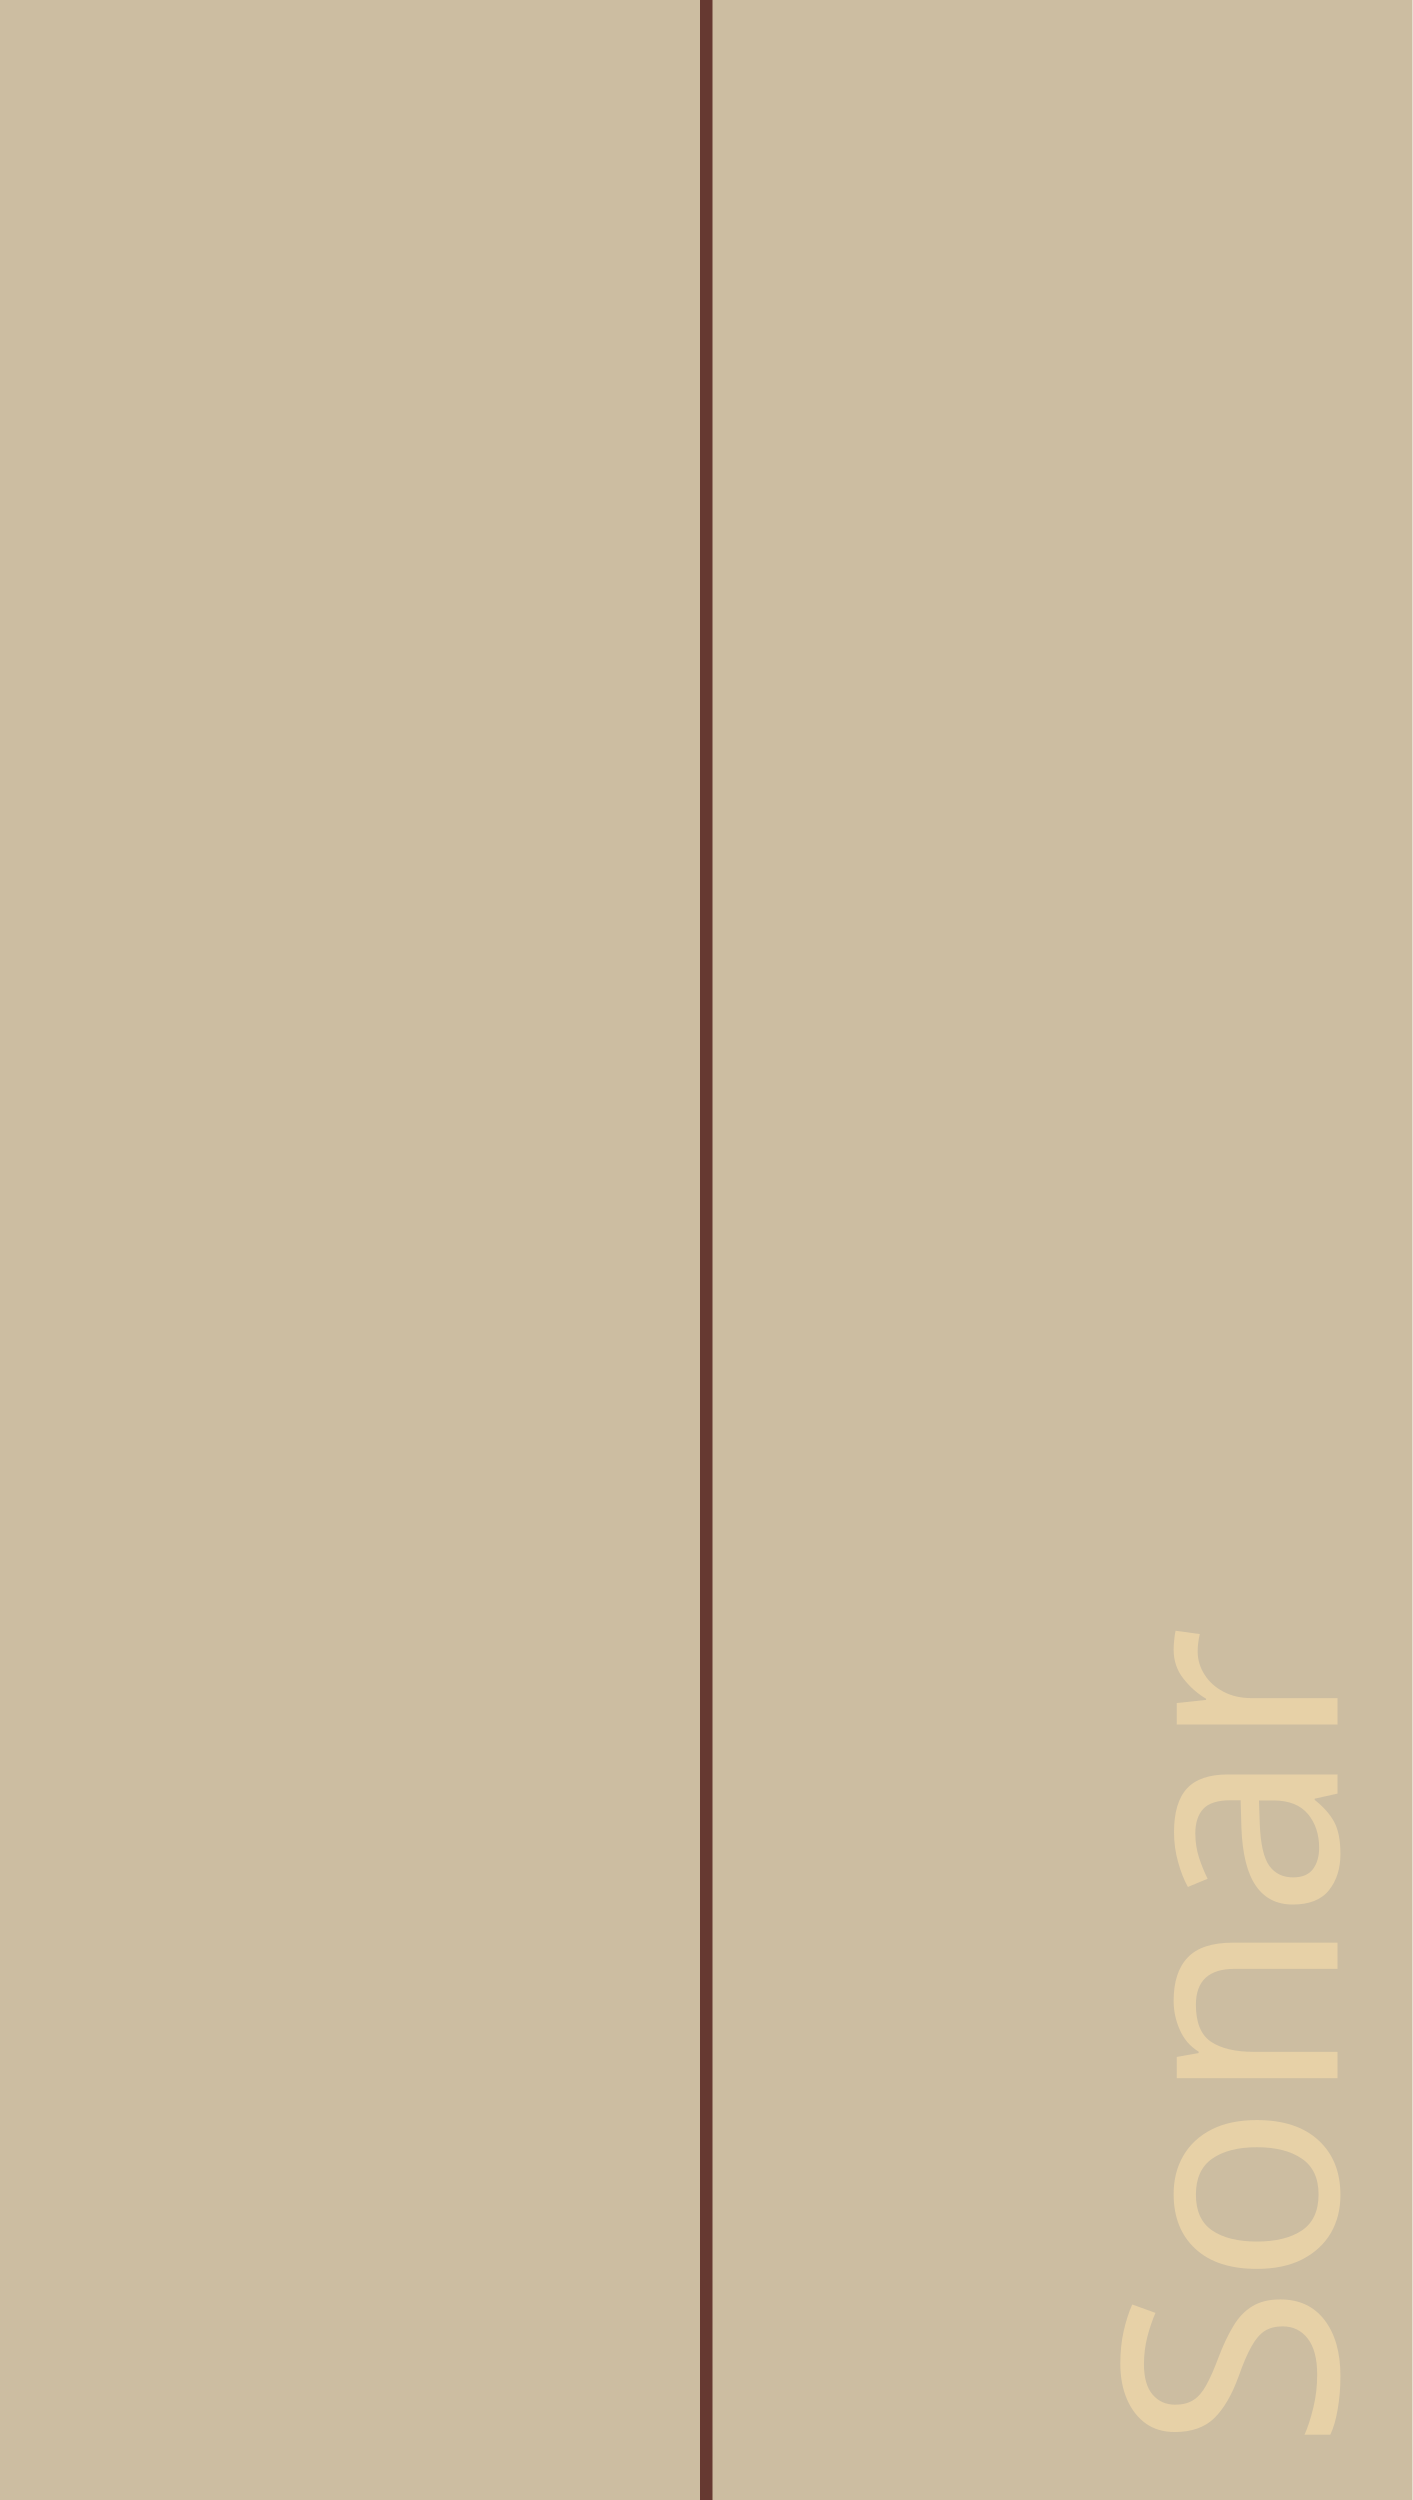
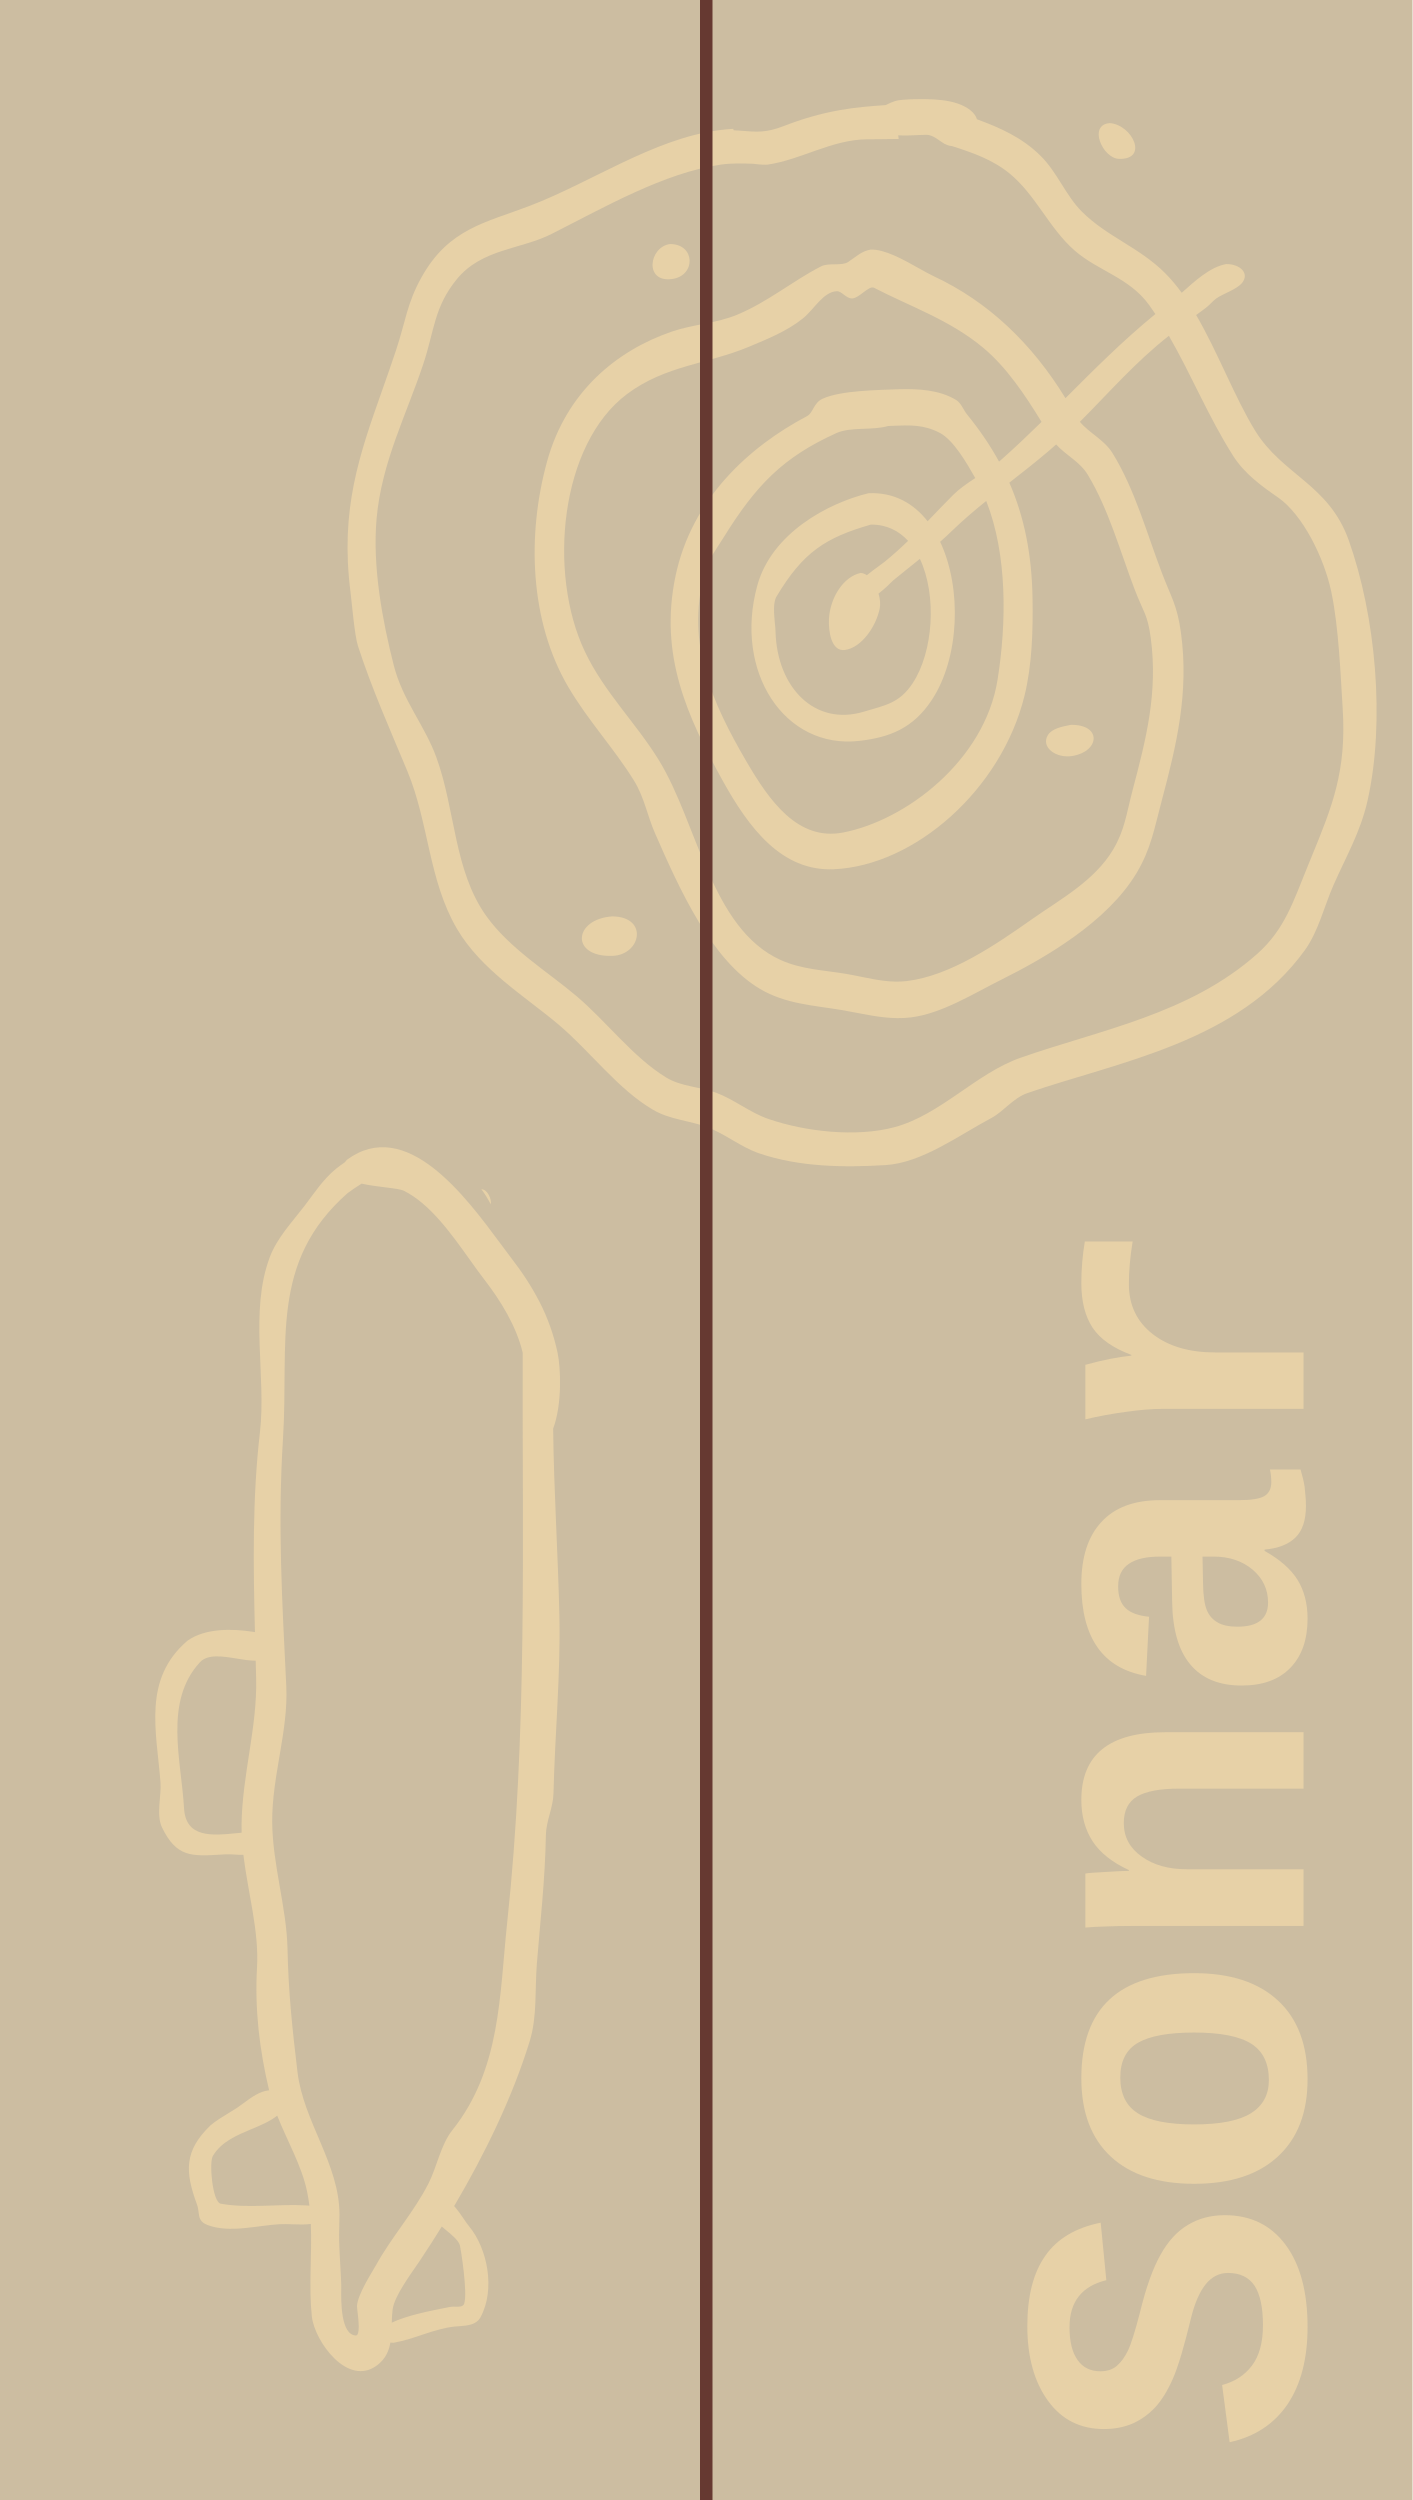
- <svg xmlns="http://www.w3.org/2000/svg" width="113" height="200" viewBox="0 0 113 200">
-   <g>
-     <rect x="0" y="0" width="113" height="200" fill="#ccbda1" />
+ <svg xmlns="http://www.w3.org/2000/svg" data-vector95-version="1.4.2" data-vector95-format="4" width="113" height="200" viewBox="0 0 113 200">
+   <g id="layer-99b204c9-a991-4278-a01d-56897720f683" data-name="background" data-locked="false">
+     <rect x="0" y="0" width="113" height="200" fill="#ccbda1" stroke="none" stroke-width="0" />
  </g>
-   <g>
-     <text x="-196" y="107" transform="rotate(-90)" font-family="sans-serif" font-size="24" fill="#e7d1a7">Sonar</text>
+   <g id="layer-2515a832-ca02-4ccd-90a3-672ad5ada292" data-name="logo" data-locked="false">
+     <path id="path-cbd098b2-fd6a-4be2-9292-8827dc7a7c98" transform="translate(17.74011 -0.3389831)   matrix(0.8505125 0 0 0.644023 3.086664 -12.23254)" d="M67.407 34.338C69.549 35.381 71.647 36.579 73.421 38.915C74.959 40.941 75.777 43.841 77.285 45.824C79.633 48.913 82.652 50.227 85.084 53.423C85.648 54.164 86.172 54.993 86.666 55.888C87.861 54.488 89.327 52.672 90.851 52.324C92.111 52.304 93.092 53.441 92.34 54.667C91.849 55.468 90.544 56.007 89.933 56.58C89.596 56.895 89.362 57.306 89.047 57.642C88.72 57.993 88.367 58.318 88.021 58.65C90.077 63.3 91.644 68.873 93.567 73.007C96.138 78.535 100.492 79.659 102.37 86.613C104.909 96.014 105.828 109.08 104.145 118.975C103.479 122.889 102.123 125.922 100.956 129.425C100.05 132.143 99.527 135.217 98.232 137.579C91.956 149.03 80.713 151.401 72.148 155.304C70.815 155.912 69.913 157.591 68.755 158.404C65.683 160.56 62.227 163.976 58.788 164.249C54.889 164.558 50.7 164.494 46.912 162.785C45.201 162.012 43.727 160.376 42.035 159.532C40.376 158.705 38.559 158.618 36.974 157.404C33.653 154.86 31.024 150.102 28.038 146.778C24.88 143.261 20.761 139.996 18.495 134.894C15.822 128.873 15.852 121.725 13.83 115.312C12.195 110.129 10.504 105.139 9.182 99.76C8.862 98.46 8.586 94.154 8.477 93.018C7.497 82.806 9.301 76.067 11.464 67.989C11.89 66.396 12.331 64.75 12.766 63.016C13.679 59.386 13.789 57.193 15.182 53.915C17.723 47.932 21.164 47.189 25.282 45.119C31.145 42.171 36.924 36.796 43.095 35.701C43.556 35.62 44.017 35.562 44.478 35.522C44.492 35.584 44.508 35.647 44.524 35.709C44.687 35.71 44.839 35.723 44.965 35.736C45.028 35.743 45.089 35.75 45.15 35.756C46.733 35.927 47.577 36.018 49.206 35.191C51.013 34.273 52.602 33.652 54.508 33.2C55.931 32.862 57.376 32.704 58.818 32.576C59.133 32.356 59.446 32.187 59.687 32.085C60.167 31.882 60.676 31.918 61.171 31.852C61.241 31.85 61.312 31.849 61.385 31.847C63.011 31.81 65.389 31.757 66.776 33.203C67.117 33.559 67.317 33.946 67.407 34.338ZM83.6 57.408C81.742 54.003 78.807 53.187 76.602 50.65C74.194 47.882 72.926 43.702 70.452 41.047C68.842 39.32 66.96 38.471 65.063 37.67C64.796 37.642 64.567 37.528 64.355 37.377C64.337 37.38 64.318 37.382 64.3 37.384C64.303 37.37 64.306 37.357 64.309 37.343C64.154 37.227 64.008 37.091 63.862 36.957C63.498 36.621 63.139 36.289 62.656 36.265C62.528 36.259 62.294 36.274 61.997 36.293C61.455 36.328 60.702 36.376 59.999 36.334C60.01 36.482 60.025 36.632 60.043 36.782C59.422 36.801 58.8 36.806 58.155 36.812C57.796 36.815 57.429 36.818 57.053 36.823C53.74 36.873 50.904 39.342 47.722 39.969C47.556 40.001 47.027 39.979 46.373 39.866C45.348 39.815 44.321 39.779 43.307 39.97C38.002 40.972 32.344 45.279 27.402 48.576C24.468 50.533 20.844 50.408 18.495 54.179C16.346 57.632 16.375 60.571 15.337 64.702C13.739 71.061 11.412 76.923 10.937 83.917C10.532 89.872 11.471 96.565 12.558 102.203C13.384 106.491 15.457 109.621 16.553 113.581C18.354 120.09 18.192 127.651 21.252 133.304C23.442 137.349 26.986 140.182 29.73 143.246C32.569 146.417 35.044 150.839 38.165 153.359C39.608 154.524 41.349 154.5 42.883 155.263C44.578 156.105 46.052 157.721 47.761 158.503C51.275 160.112 56.077 160.802 59.636 159.542C63.99 158 67.327 152.848 71.512 150.91C78.99 147.448 87.383 145.518 93.779 137.996C96.369 134.95 97.155 131.513 98.533 127.065C98.645 126.705 98.755 126.351 98.863 126.002C100.813 119.733 102.187 115.316 101.806 107.514C101.604 103.377 101.447 97.472 100.733 93.018C100.06 88.825 98.057 83.424 95.687 81.274C94.198 79.923 92.569 78.358 91.512 76.163C89.202 71.368 87.578 66.081 85.458 61.236C82.345 64.449 79.823 68.299 77.087 71.918C77.993 73.351 79.37 74.126 80.164 75.824C82.251 80.288 83.353 85.659 84.794 90.656C85.709 93.827 86.235 94.687 86.589 98.072C87.374 105.565 86.169 112.105 84.788 118.973C84.071 122.54 83.766 124.979 82.425 127.952C79.693 134.002 73.885 138.463 69.691 141.221C67.083 142.936 64.105 145.422 61.218 145.898C59.462 146.187 57.794 145.763 56.089 145.33C55.611 145.209 55.13 145.086 54.644 144.979C52.049 144.406 49.401 144.237 47.01 142.37C42.394 138.768 39.412 129.92 37.121 123.018C36.404 120.857 36.109 118.524 35.134 116.458C33.213 112.387 30.794 108.977 28.948 104.814C25.353 96.708 25.05 86.044 26.973 76.835C28.775 68.207 33.5 63.056 38.739 60.696C40.768 59.781 42.889 59.706 44.889 58.593C47.809 56.97 49.957 54.511 52.735 52.613C53.467 52.114 54.677 52.596 55.28 52.072C56.101 51.358 56.521 50.737 57.401 50.526C58.709 50.448 60.498 51.774 61.944 52.847C62.467 53.234 62.944 53.589 63.339 53.832C68.451 56.984 72.566 62.158 75.731 68.981C78.442 65.401 81.136 61.821 84.189 58.53C83.998 58.152 83.801 57.777 83.6 57.408ZM73.482 71.929C71.917 68.541 70.164 65.112 68.004 62.728C64.871 59.27 61.181 57.63 57.716 55.261C57.46 55.105 57.086 55.478 56.694 55.868C56.355 56.206 56.004 56.556 55.704 56.589C55.391 56.623 55.128 56.362 54.878 56.113C54.657 55.893 54.447 55.683 54.22 55.696C52.946 55.765 52.097 57.94 51.039 59.069C49.54 60.666 47.641 61.666 45.949 62.6C42.038 64.759 38.117 64.891 34.498 68.462C28.185 74.689 27.021 90.68 30.517 100.432C32.331 105.493 35.303 109.266 37.471 113.916C41.149 121.804 42.378 134.826 48.918 138.758C50.887 139.942 53.005 140.032 55.068 140.488C55.546 140.593 56.022 140.722 56.499 140.851C57.921 141.235 59.344 141.618 60.794 141.389C64.917 140.737 69.168 136.879 72.67 133.62C75.167 131.295 78.478 128.936 80.22 125.04C81.318 122.585 81.448 120.665 82.056 117.624C83.298 111.404 84.448 105.579 83.751 98.747C83.447 95.766 83.084 95.669 82.223 92.679C80.844 87.889 79.801 82.827 77.844 78.521C77.09 76.861 75.798 76.108 74.855 74.728C74.638 74.986 74.418 75.241 74.195 75.492C72.991 76.855 71.721 78.164 70.452 79.475C71.839 83.681 72.567 88.329 72.634 93.83C72.683 97.828 72.595 102.109 71.874 105.966C69.693 117.637 61.545 127.047 53.959 127.496C49.028 127.787 45.949 122.37 43.457 116.416C40.149 108.511 37.506 100.908 39.043 91.133C40.565 81.45 46.011 74.984 51.414 71.219C52.028 70.791 52.009 69.581 52.899 69.043C54.594 68.016 58.089 67.973 60.109 67.868C61.852 67.812 63.873 67.924 65.465 69.222C65.915 69.589 66.148 70.469 66.471 70.995C67.641 72.895 68.645 74.832 69.482 76.859C69.575 76.759 69.665 76.658 69.753 76.555C71.04 75.045 72.273 73.495 73.482 71.929ZM65.154 81.017C65.735 80.249 66.481 79.57 67.248 78.905C66.45 77.045 65.202 74.191 63.926 73.301C62.419 72.249 61.085 72.324 59.472 72.415C59.333 72.422 59.192 72.43 59.049 72.438C57.534 73.024 55.535 72.507 54.171 73.325C49.159 76.332 46.637 79.742 43.513 86.414C42.798 87.941 42.121 88.997 41.762 90.796C39.995 99.648 42.575 106.959 45.689 114.034C47.896 119.049 50.568 124.01 54.807 122.936C60.687 121.448 68.132 114.031 69.346 103.943C70.188 96.949 70.287 88.464 68.277 81.747C67.153 82.948 66.059 84.179 65.042 85.48C64.68 85.943 64.314 86.388 63.943 86.821C66.017 92.631 65.764 101.276 63.149 106.489C61.389 109.998 59.198 111.112 56.363 111.549C49.273 112.64 44.528 102.914 46.742 92.263C48.097 85.745 53.399 82.008 57.211 80.787C59.579 80.648 61.431 82.029 62.765 84.268C63.57 83.169 64.36 82.067 65.154 81.017ZM60.93 86.705C60.049 85.436 58.886 84.665 57.423 84.686C53.174 86.306 51.062 88.074 48.556 93.612C48.212 94.372 48.317 95.817 48.401 96.971C48.429 97.356 48.455 97.71 48.46 97.994C48.6 104.891 52.135 109.783 56.787 107.918C58.779 107.119 60.103 106.898 61.354 104.399C63.311 100.491 63.652 93.462 62.039 88.939C61.21 89.828 60.363 90.709 59.505 91.642C59.5 91.647 59.482 91.671 59.453 91.71C59.291 91.927 58.769 92.626 58.15 93.253C58.293 93.898 58.342 94.56 58.26 95.098C57.913 97.393 56.519 99.992 54.983 100.26C53.701 100.484 53.432 97.94 53.484 96.447C53.574 93.83 54.816 91.164 56.467 90.69C56.669 90.705 56.864 90.807 57.048 90.972C57.447 90.542 57.861 90.145 58.195 89.823C58.413 89.614 58.597 89.437 58.721 89.305C59.484 88.491 60.217 87.613 60.93 86.705Z" fill="#e7d1a7" stroke="none" stroke-width="0" opacity="1" fill-rule="nonzero" fill-opacity="1" />
+     <path id="path-b7207131-dd65-4c70-b3bd-e2031e56092b" transform="translate(17.74011 -0.3389831)   matrix(0.8505125 0 0 0.644023 3.086664 -12.23254)" d="M38.755 54.174C36.07 54.687 36.547 50.179 38.542 49.833C40.931 49.841 40.98 53.749 38.755 54.174Z" fill="#e7d1a7" stroke="none" stroke-width="0" opacity="1" fill-rule="nonzero" fill-opacity="1" />
+     <path id="path-adde3f95-19e3-4d04-8ea2-5388bbfd830f" transform="translate(17.74011 -0.3389831)   matrix(0.8505125 0 0 0.644023 3.086664 -12.23254)" d="M74.072 110.845C74.456 110.008 75.422 109.777 76.217 109.565C79.132 109.469 79.002 112.799 76.429 113.417C74.856 113.795 73.389 112.335 74.072 110.845Z" fill="#e7d1a7" stroke="none" stroke-width="0" opacity="1" fill-rule="nonzero" fill-opacity="1" />
+     <path id="path-7c19c43e-463a-40d5-a497-8af9d80a884b" transform="translate(17.74011 -0.3389831)   matrix(0.8505125 0 0 0.644023 3.086664 -12.23254)" d="M80.761 39.253C79.226 39.188 77.824 35.005 79.911 34.812C82.032 35.04 83.587 39.371 80.761 39.253Z" fill="#e7d1a7" stroke="none" stroke-width="0" opacity="1" fill-rule="nonzero" fill-opacity="1" />
+     <path id="path-20e00d84-de85-4e7e-9482-5ba35dbe0360" transform="translate(17.74011 -0.3389831)   matrix(0.8505125 0 0 0.644023 3.086664 -12.23254)" d="M33.109 138.259C29.139 138.424 29.439 133.693 33.109 133.352C36.55 133.409 35.806 138.147 33.109 138.259Z" fill="#e7d1a7" stroke="none" stroke-width="0" opacity="1" fill-rule="nonzero" fill-opacity="1" />
+     <path id="path-7cf90be4-1d6b-42d5-b005-41ca3b5dfe4f" transform="translate(-89.86176 48.12799) rotate(-36.26368)  matrix(1 0 0 1 8.268349 -4.340883)" d="M59.971 112.149C59.535 112.114 59.094 112.099 58.635 112.097C50.289 112.835 47.786 118.947 42.852 124.855C38.394 130.193 35.057 135.368 31.329 141.005C29.364 143.976 26.144 146.125 23.998 149.093C22.01 151.841 20.862 155.327 18.98 158.005C16.972 160.863 15.502 163.399 13.798 166.417C11.822 169.916 12.157 174.323 9.76 177.602C9.343 178.172 8.889 178.716 8.485 179.296C7.826 180.243 7.223 181.229 6.573 182.182C6.532 182.242 6.463 182.333 6.376 182.45C5.748 183.285 4.156 185.403 5.085 186.173C5.376 186.414 6.039 185.235 6.367 184.652C6.452 184.502 6.514 184.391 6.542 184.355C7.111 183.616 9.167 182.85 9.76 182.577C12.11 181.496 14.673 180.971 16.985 179.802C18.283 179.146 19.615 177.882 21.023 177.501C27.061 175.868 30.457 171.018 34.41 166.686C44.639 155.479 53.305 142.953 62.363 130.673C63.219 128.649 63.398 126.24 63.348 124.165C63.332 123.535 63.341 122.85 63.351 122.137C63.351 122.137 63.351 122.137 63.351 122.137C63.385 119.584 63.424 116.67 62.355 114.603C62.235 114.37 61.814 113.972 61.316 113.503C60.876 113.087 60.375 112.614 59.971 112.149ZM59.895 109.98C59.972 109.956 60.057 109.934 60.149 109.915C66.04 109.902 66.071 117.906 66.089 122.559C66.091 123.069 66.093 123.538 66.102 123.953C66.136 125.452 66.079 126.757 65.85 128.203C65.624 129.63 65.204 131.008 64.612 132.325C64.12 133.42 62.501 135.856 60.734 137.015C57.819 141.081 55.129 145.316 52.26 149.411C49.593 153.217 46.306 156.906 43.499 160.555C42.792 161.474 41.719 161.983 41.028 162.893C38.91 165.682 36.648 168.117 34.366 170.755C33.021 172.309 31.902 174.182 30.221 175.43C26.464 178.221 22.015 180.569 17.558 182.481C17.601 182.915 17.585 183.384 17.57 183.785C17.561 184.053 17.552 184.29 17.564 184.467C17.709 186.807 16.274 189.824 14.001 190.897C13.357 191.201 12.73 190.804 12.183 190.458C12.077 190.391 11.975 190.326 11.876 190.268C10.438 189.432 8.691 189.183 7.201 188.439C7.147 188.412 7.07 188.351 6.988 188.267C6.49 188.742 5.901 189.085 5.085 189.104C2.111 189.172 2.152 184.603 3.155 182.868C4.371 180.767 6.096 178.893 7.465 176.854C7.052 176.623 6.664 176.317 6.284 176.017C6.001 175.793 5.722 175.573 5.439 175.388C3.915 174.397 1.804 173.625 0.764 172.047C0.392 171.482 0.57 171.164 0.783 170.782C0.878 170.613 0.979 170.432 1.043 170.212C1.827 167.487 2.765 166.141 5.651 165.745C6.232 165.706 6.798 165.756 7.368 165.806C7.644 165.83 7.921 165.855 8.201 165.869C8.402 165.879 8.622 165.878 8.852 165.877C9.605 165.873 10.465 165.868 11.1 166.257C12.407 163.164 14 160.347 16.135 157.759C18.005 155.493 19.086 152.502 20.584 149.848C20.394 149.724 20.219 149.576 20.041 149.426C19.853 149.268 19.663 149.107 19.45 148.969C19.359 148.91 19.27 148.853 19.183 148.797C17.161 147.494 16.153 146.844 16.63 144.237C16.833 143.133 18.112 142.148 18.661 141.262C20.846 137.739 22.384 133.757 27.1 133.393C28.856 133.41 30.597 134.746 31.775 135.937C31.805 135.968 31.836 136 31.867 136.034C34.912 131.654 38.032 127.269 41.635 123.39C44.718 120.071 46.658 115.108 50.56 112.553C51.956 111.64 53.677 111.34 55.235 110.884C56.546 110.5 57.628 110.062 59.06 109.977C59.34 109.969 59.618 109.97 59.895 109.98ZM67.324 119.593C67.399 119.114 67.437 118.641 67.43 118.18C67.819 118.45 67.637 119.322 67.324 119.593ZM21.518 148.339C21.642 148.158 21.77 147.98 21.902 147.805C24.279 144.653 27.52 142.279 29.735 139.102C30.012 138.705 30.289 138.307 30.565 137.909C30.199 137.649 29.827 137.269 29.447 136.882C28.638 136.057 27.794 135.195 26.887 135.373C22.685 136.198 21.044 140.835 18.967 144.025C17.648 146.049 19.47 147.127 21.197 148.149C21.305 148.213 21.412 148.276 21.518 148.339ZM7.989 175.392C7.997 175.398 8.007 175.406 8.018 175.416C8.066 175.455 8.145 175.52 8.241 175.602C8.429 175.268 8.603 174.928 8.761 174.58C9.636 172.656 9.872 170.389 10.424 168.272C9.707 168.307 8.934 168.121 8.138 167.928C6.891 167.627 5.591 167.313 4.376 167.824C3.786 168.072 2.16 170.794 2.609 171.274C4.083 172.85 6.318 174.008 7.989 175.392ZM12.029 188.562C12.213 188.647 12.376 188.724 12.513 188.786C12.63 188.839 12.75 188.932 12.87 189.025C13.115 189.213 13.36 189.402 13.576 189.258C14.319 188.761 15.968 185.535 16.058 185.317C16.22 184.93 16.061 184.296 15.893 183.63C15.859 183.493 15.824 183.354 15.792 183.216C14.766 183.631 13.744 184.022 12.735 184.39C11.657 184.783 9.475 185.426 8.698 186.237C8.457 186.488 8.236 186.767 8.018 187.048C9.332 187.3 10.999 188.08 12.029 188.562Z" fill="#e7d1a7" stroke="none" stroke-width="0" opacity="1" fill-rule="nonzero" fill-opacity="1" />
+     <text transform="translate(-42.91065 -73.62456)  scale(1.375635 1.375635) matrix(6.123233995736766e-17 -1 1 6.123233995736766e-17 0 0)" x="-196" y="107" fill="#e7d1a7" stroke="none" stroke-width="1" font-family="Courier New, monospace" font-size="24" font-weight="bold">Sonar</text>
  </g>
-   <g>
-     <line x1="56.5" y1="0" x2="56.5" y2="200" stroke="#663931" stroke-width="1" />
+   <g id="layer-64545eb5-1773-4120-8c0c-792425dfaeaf" data-name="guide" data-locked="false">
+     <line x1="56.5" y1="0" x2="56.5" y2="200" fill="#000000" stroke="#663931" stroke-width="1" />
  </g>
</svg>
